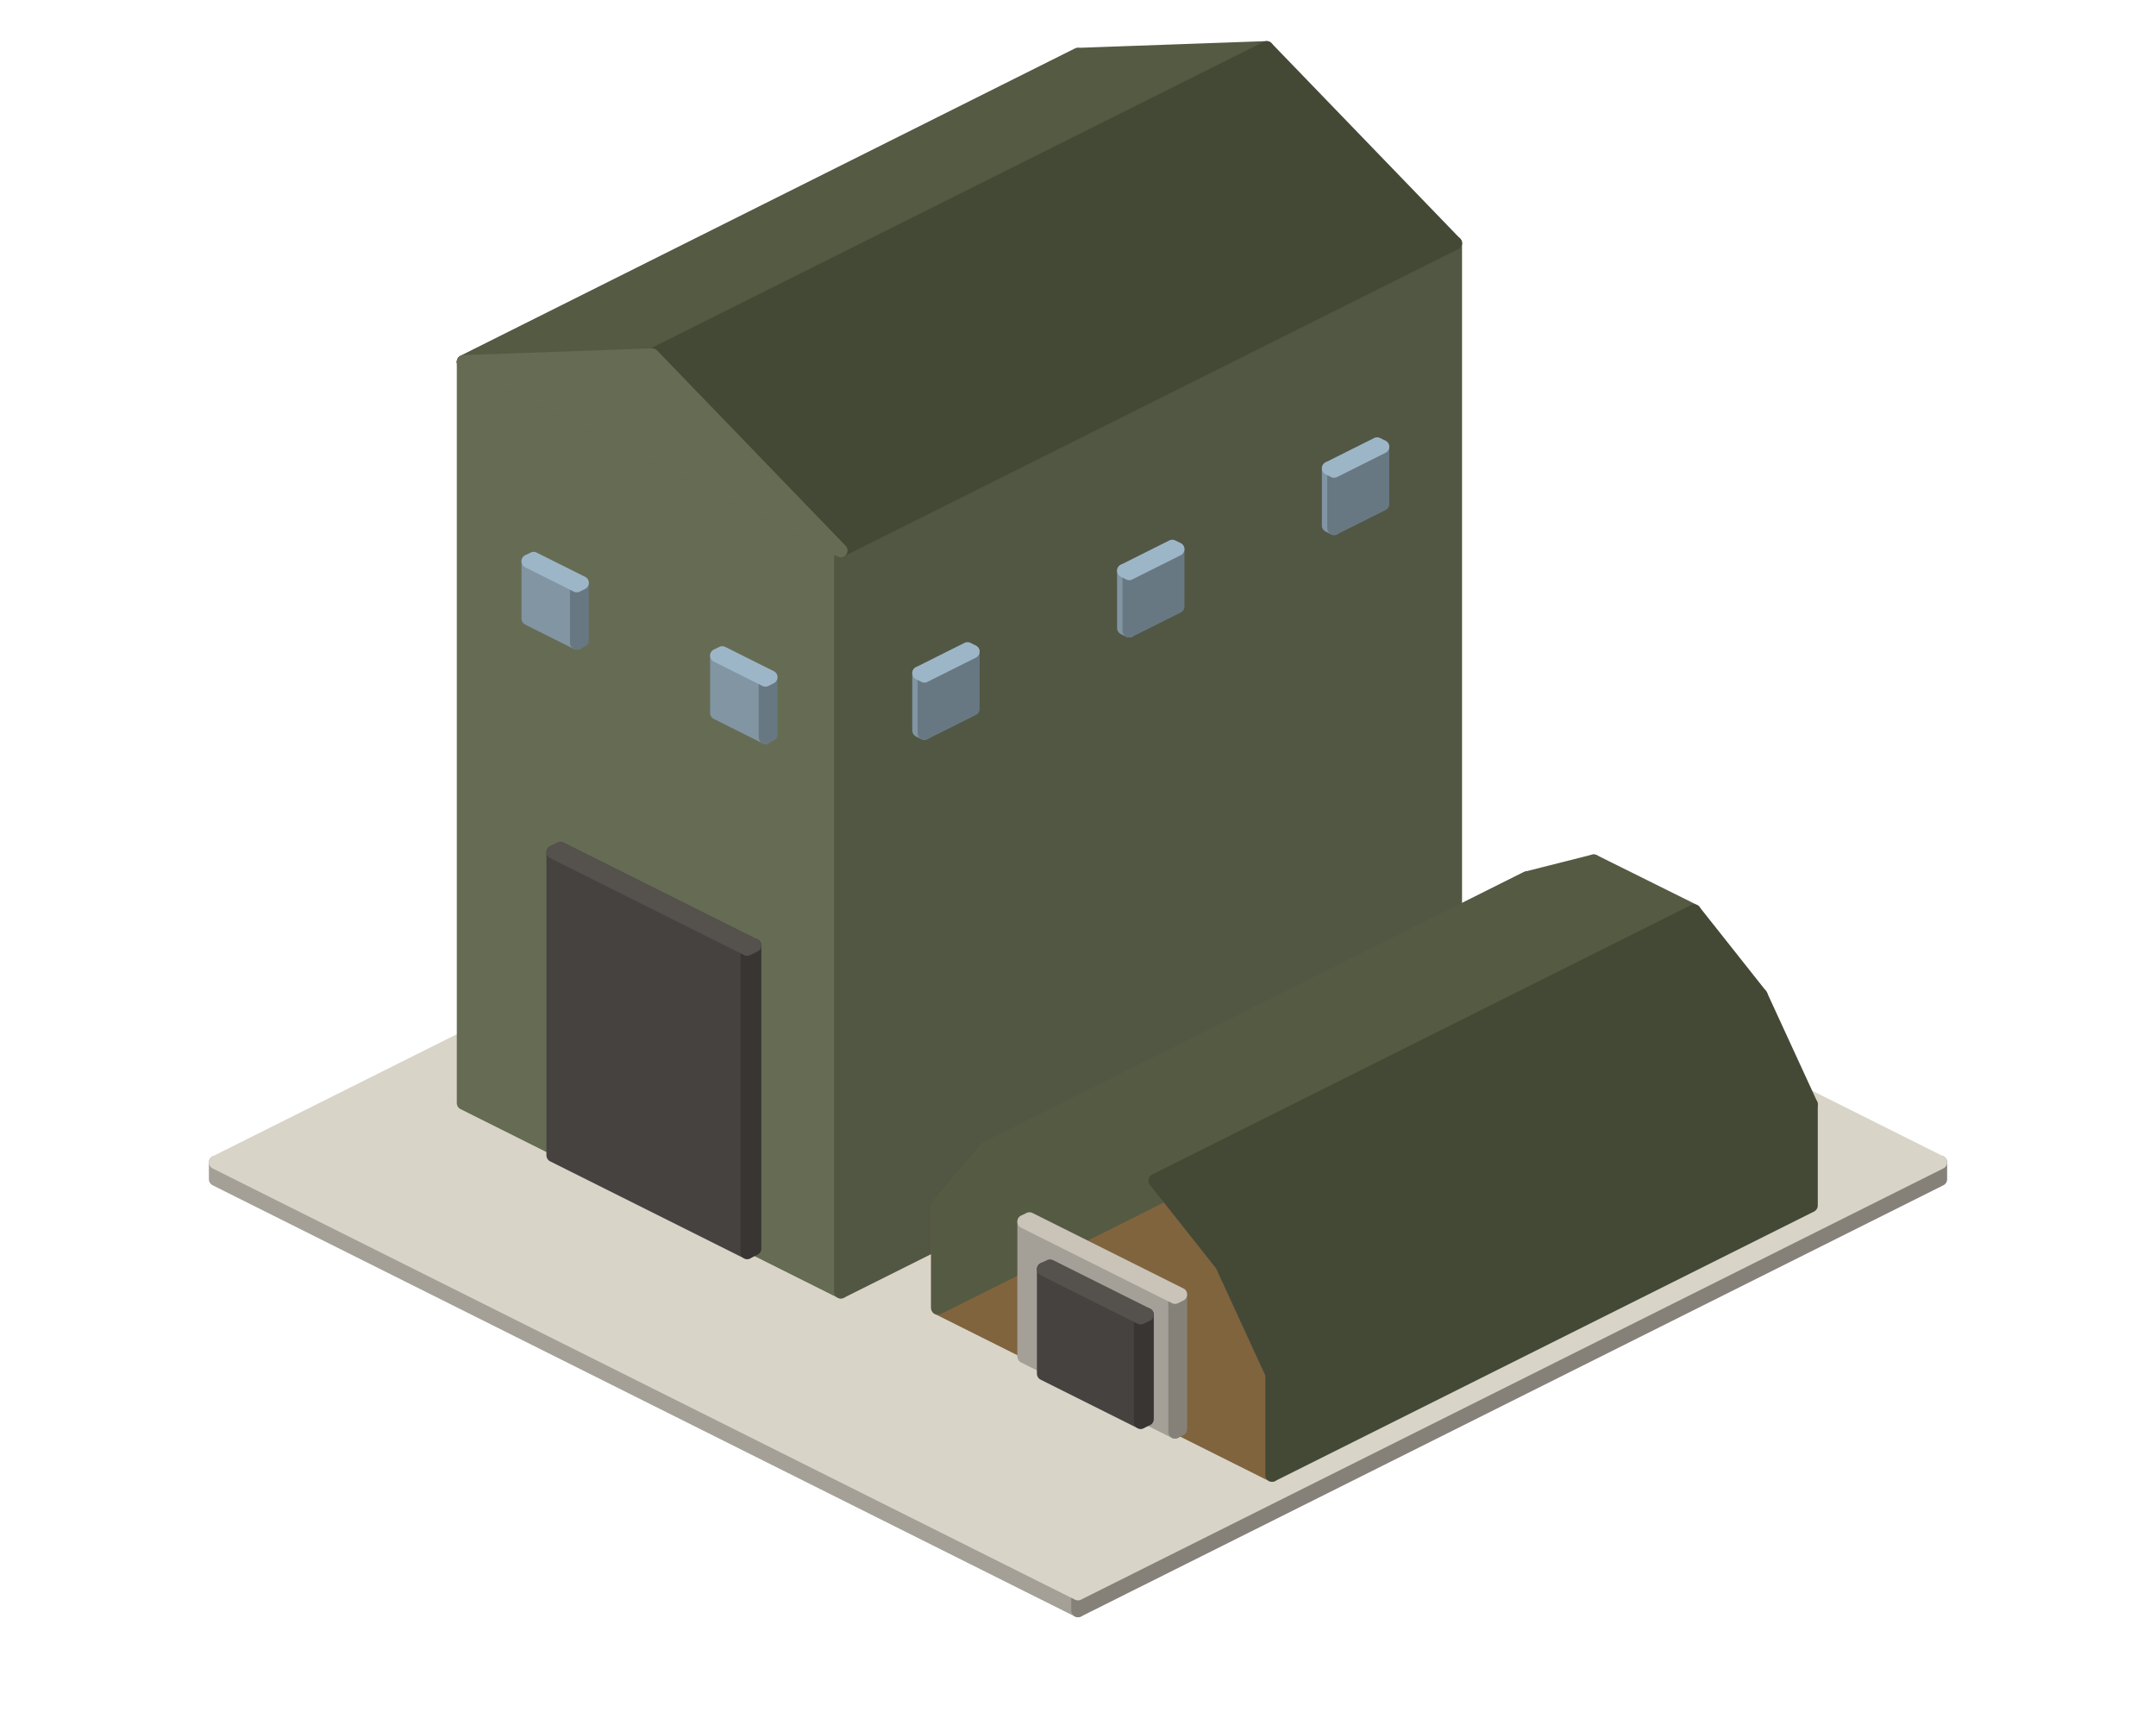
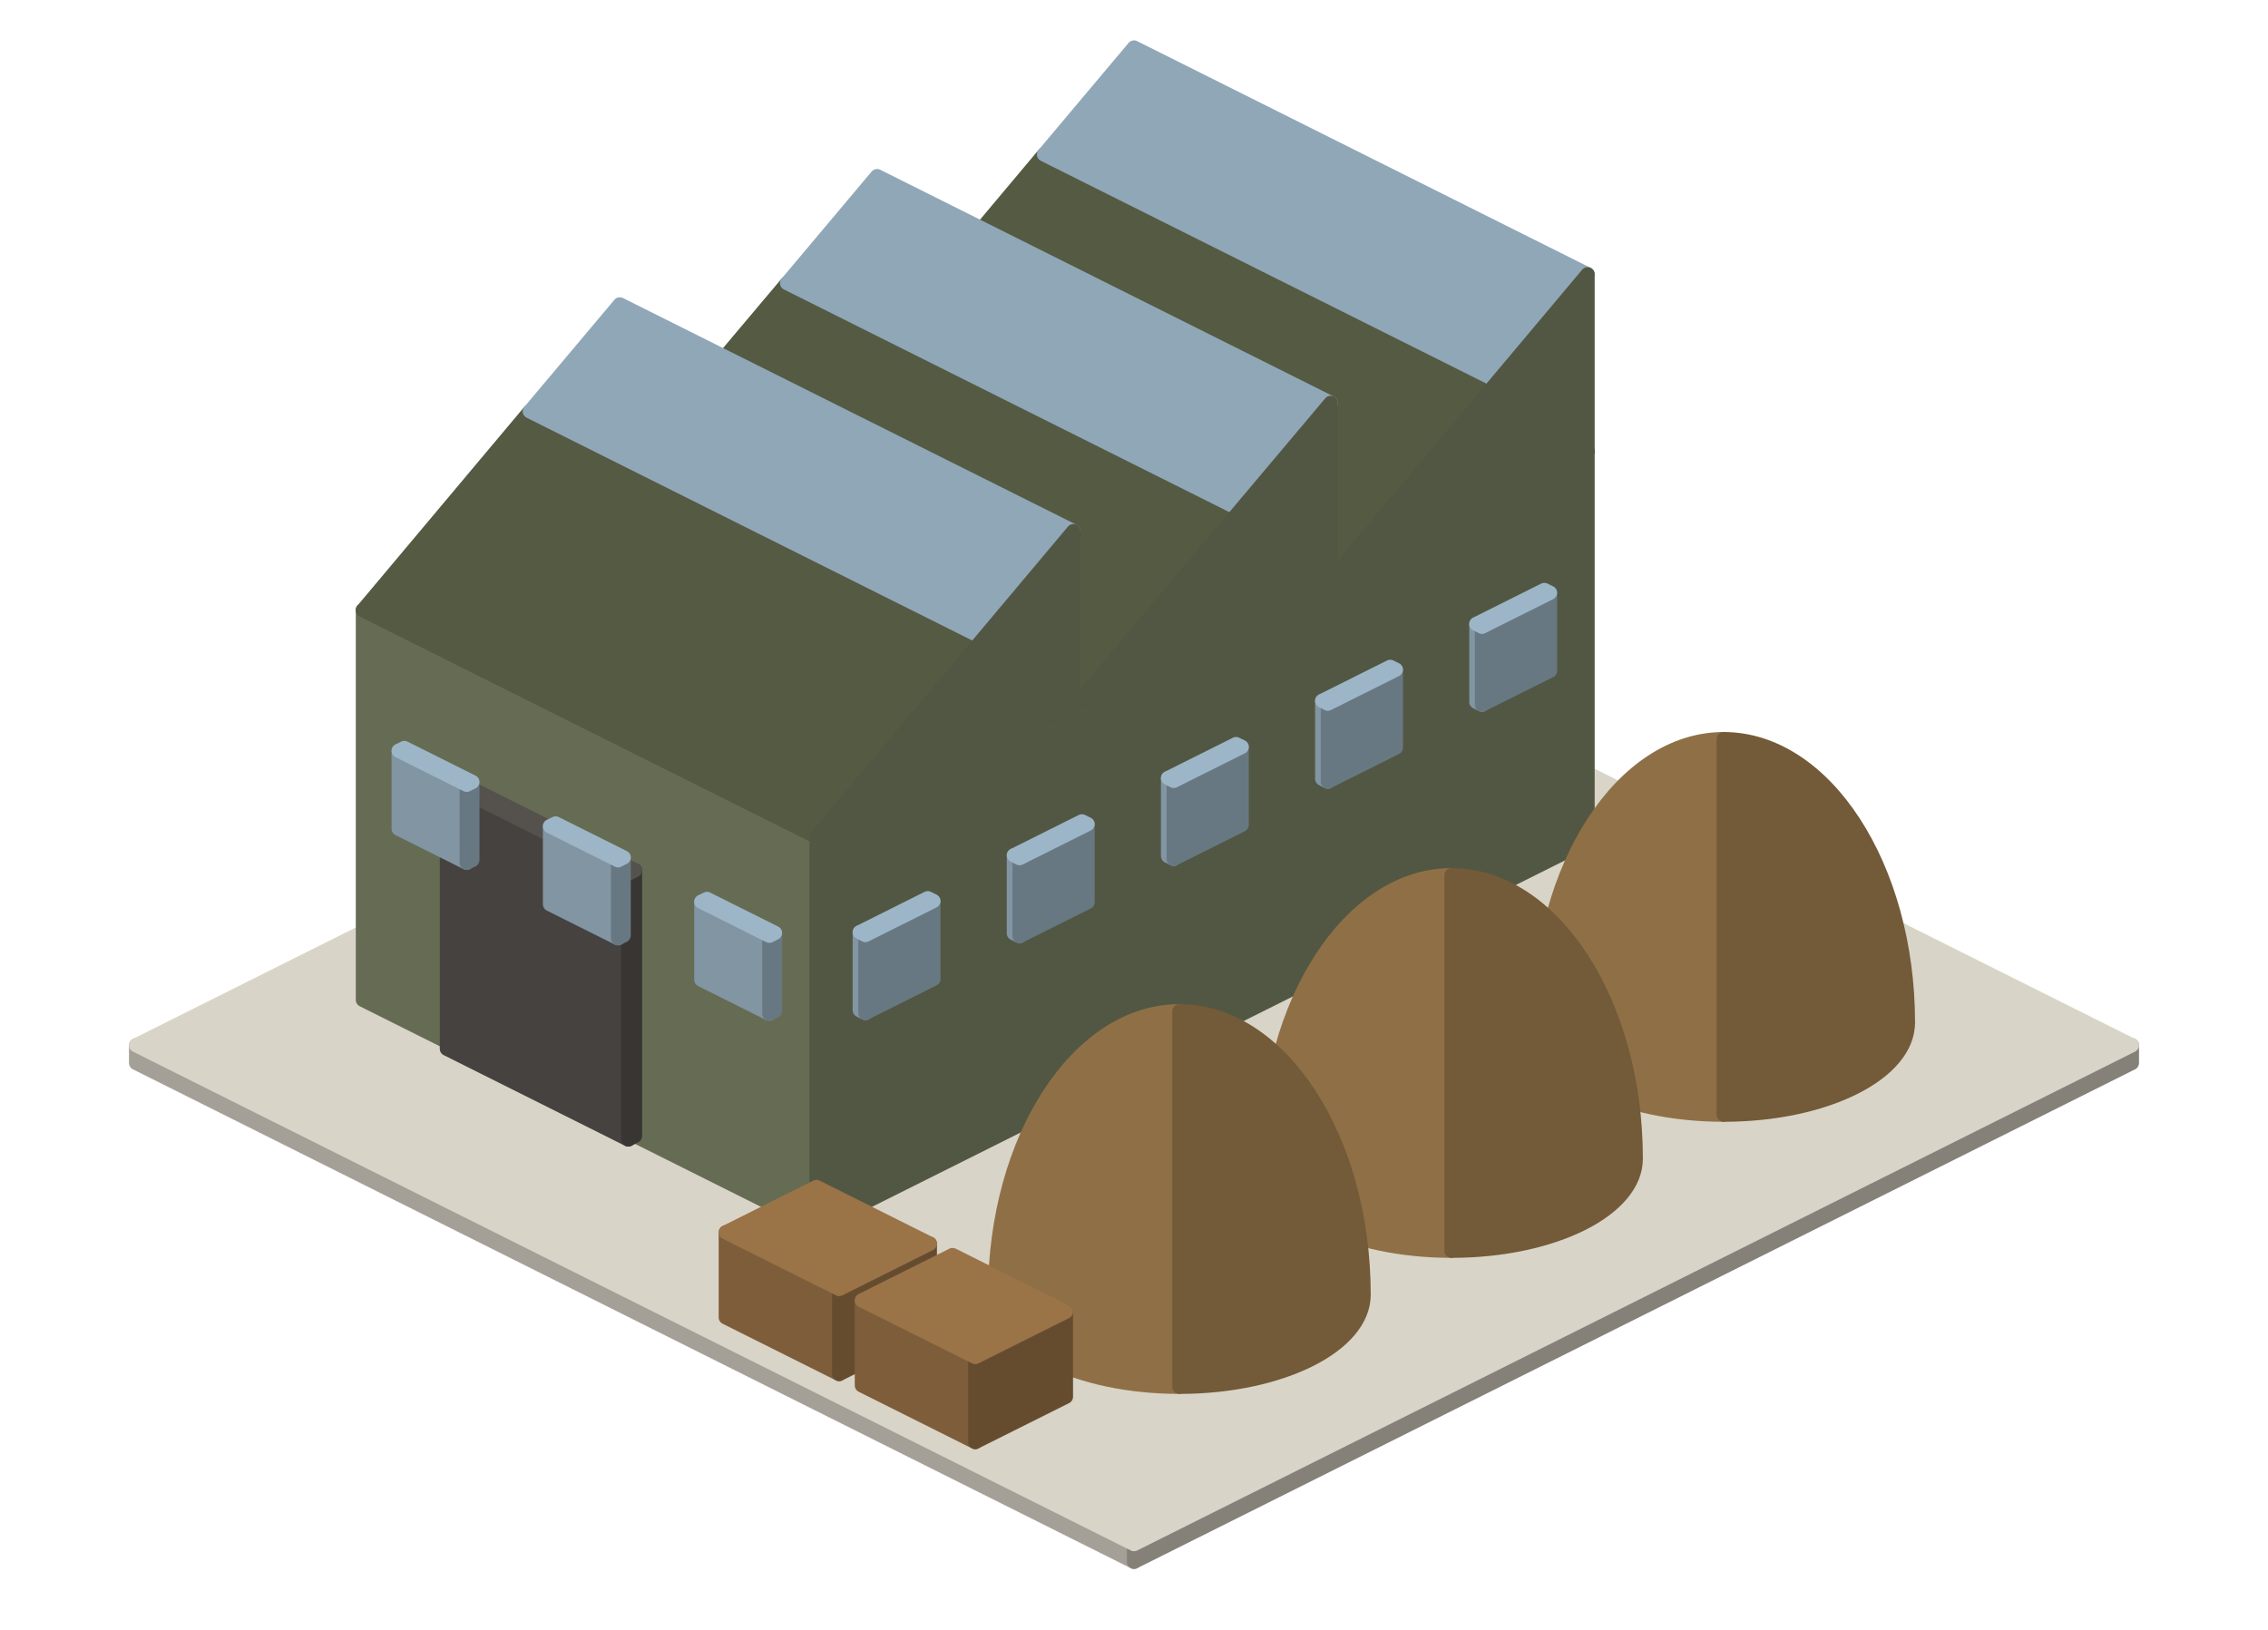
- <svg xmlns="http://www.w3.org/2000/svg" width="64" height="51" viewBox="0 0 64 51">
-   <g transform="translate(0 19)" stroke-linejoin="round" stroke-width="0.4">
-     <polygon points="6.40,16.00 32.00,28.80 32.00,28.30 6.40,15.50" fill="#a5a097" stroke="#a5a097" />
-     <polygon points="57.60,16.00 32.00,28.80 32.00,28.30 57.60,15.50" fill="#858179" stroke="#858179" />
-     <polygon points="32.00,2.70 57.60,15.50 32.00,28.30 6.40,15.50" fill="#d9d4c8" stroke="#d9d4c8" />
-     <polygon points="13.76,13.74 24.96,19.34 24.96,-2.66 13.76,-8.26" fill="#666c54" stroke="#666c54" />
-     <polygon points="43.20,10.22 24.96,19.34 24.96,-2.66 43.20,-11.78" fill="#525743" stroke="#525743" />
-     <polygon points="32.00,-17.38 43.20,-11.78 24.96,-2.66 13.76,-8.26" fill="#5c6249" stroke="#5c6249" />
-     <polygon points="32.00,-17.38 13.76,-8.26 19.36,-8.46 37.60,-17.58" fill="#555a43" stroke="#555a43" />
-     <polygon points="43.20,-11.78 24.96,-2.66 19.36,-8.46 37.60,-17.58" fill="#444936" stroke="#444936" />
-     <polygon points="13.76,-8.26 24.96,-2.66 19.36,-8.46" fill="#666c54" stroke="#666c54" />
-     <polygon points="39.44,-3.40 39.60,-3.32 39.60,-5.02 39.44,-5.10" fill="#8195a3" stroke="#8195a3" />
-     <polygon points="41.04,-4.04 39.60,-3.32 39.60,-5.02 41.04,-5.74" fill="#687883" stroke="#687883" />
-     <polygon points="40.88,-5.82 41.04,-5.74 39.60,-5.02 39.44,-5.10" fill="#9db6c7" stroke="#9db6c7" />
-     <polygon points="33.36,-0.36 33.52,-0.28 33.52,-1.98 33.36,-2.06" fill="#8195a3" stroke="#8195a3" />
-     <polygon points="34.96,-1.00 33.52,-0.28 33.52,-1.98 34.96,-2.70" fill="#687883" stroke="#687883" />
-     <polygon points="34.80,-2.78 34.96,-2.70 33.52,-1.98 33.36,-2.06" fill="#9db6c7" stroke="#9db6c7" />
-     <polygon points="16.42,15.29 22.18,18.17 22.18,9.17 16.42,6.29" fill="#46423f" stroke="#46423f" />
-     <polygon points="22.40,18.06 22.18,18.17 22.18,9.17 22.40,9.06" fill="#383533" stroke="#383533" />
-     <polygon points="16.64,6.18 22.40,9.06 22.18,9.17 16.42,6.29" fill="#55514d" stroke="#55514d" />
-     <polygon points="15.68,-0.64 17.12,0.08 17.12,-1.62 15.68,-2.34" fill="#8195a3" stroke="#8195a3" />
-     <polygon points="17.28,0.00 17.12,0.08 17.12,-1.62 17.28,-1.70" fill="#687883" stroke="#687883" />
-     <polygon points="15.84,-2.42 17.28,-1.70 17.12,-1.62 15.68,-2.34" fill="#9db6c7" stroke="#9db6c7" />
-     <polygon points="27.28,2.68 27.44,2.76 27.44,1.06 27.28,0.98" fill="#8195a3" stroke="#8195a3" />
-     <polygon points="28.88,2.04 27.44,2.76 27.44,1.06 28.88,0.34" fill="#687883" stroke="#687883" />
-     <polygon points="28.72,0.26 28.88,0.34 27.44,1.06 27.28,0.98" fill="#9db6c7" stroke="#9db6c7" />
-     <polygon points="21.28,2.16 22.72,2.88 22.72,1.18 21.28,0.46" fill="#8195a3" stroke="#8195a3" />
-     <polygon points="22.88,2.80 22.72,2.88 22.72,1.18 22.88,1.10" fill="#687883" stroke="#687883" />
-     <polygon points="21.44,0.38 22.88,1.10 22.72,1.18 21.28,0.46" fill="#9db6c7" stroke="#9db6c7" />
-     <polygon points="27.84,19.82 27.84,16.82 29.33,15.06 31.31,14.56 34.29,16.04 36.27,18.54 37.76,21.78 37.76,24.78" fill="#7f643e" stroke="#7f643e" />
-     <polygon points="43.84,11.82 43.84,8.82 27.84,16.82 27.84,19.82" fill="#555a43" stroke="#555a43" />
-     <polygon points="43.84,8.82 45.33,7.06 29.33,15.06 27.84,16.82" fill="#555a43" stroke="#555a43" />
-     <polygon points="45.33,7.06 47.31,6.56 31.31,14.56 29.33,15.06" fill="#555a43" stroke="#555a43" />
-     <polygon points="47.31,6.56 50.29,8.04 34.29,16.04 31.31,14.56" fill="#555a43" stroke="#555a43" />
-     <polygon points="50.29,8.04 52.27,10.54 36.27,18.54 34.29,16.04" fill="#444936" stroke="#444936" />
-     <polygon points="52.27,10.54 53.76,13.78 37.76,21.78 36.27,18.54" fill="#444936" stroke="#444936" />
-     <polygon points="53.76,13.78 53.76,16.78 37.76,24.78 37.76,21.78" fill="#444936" stroke="#444936" />
-     <polygon points="30.40,21.26 34.88,23.50 34.88,19.50 30.40,17.26" fill="#a5a097" stroke="#a5a097" />
-     <polygon points="35.04,23.42 34.88,23.50 34.88,19.50 35.04,19.42" fill="#858179" stroke="#858179" />
-     <polygon points="30.56,17.18 35.04,19.42 34.88,19.50 30.40,17.26" fill="#c9c3b8" stroke="#c9c3b8" />
-     <polygon points="30.98,21.77 33.86,23.21 33.86,20.11 30.98,18.67" fill="#46423f" stroke="#46423f" />
-     <polygon points="34.05,23.12 33.86,23.21 33.86,20.11 34.05,20.02" fill="#383533" stroke="#383533" />
-     <polygon points="31.17,18.58 34.05,20.02 33.86,20.11 30.98,18.67" fill="#55514d" stroke="#55514d" />
+ <svg xmlns="http://www.w3.org/2000/svg" width="64" height="46" viewBox="0 0 64 46">
+   <g transform="translate(0 14)" stroke-linejoin="round" stroke-width="0.4">
+     <polygon points="3.84,16.00 32.00,30.08 32.00,29.58 3.84,15.50" fill="#a5a097" stroke="#a5a097" />
+     <polygon points="60.16,16.00 32.00,30.08 32.00,29.58 60.16,15.50" fill="#858179" stroke="#858179" />
+     <polygon points="32.00,1.42 60.16,15.50 32.00,29.58 3.84,15.50" fill="#d9d4c8" stroke="#d9d4c8" />
+     <polygon points="10.24,14.22 23.04,20.62 23.04,9.62 10.24,3.22" fill="#666c54" stroke="#666c54" />
+     <polygon points="44.80,9.74 23.04,20.62 23.04,9.62 44.80,-1.26" fill="#525743" stroke="#525743" />
+     <polygon points="32.00,-7.66 44.80,-1.26 23.04,9.62 10.24,3.22" fill="#5c6249" stroke="#5c6249" />
+     <polygon points="24.75,-4.03 37.55,2.37 42.26,-3.24 29.46,-9.64" fill="#555a43" stroke="#555a43" />
+     <polygon points="29.46,-9.64 42.26,-3.24 44.80,-6.26 32.00,-12.66" fill="#90a7b7" stroke="#90a7b7" />
+     <polygon points="44.80,-1.26 37.55,2.37 44.80,-6.26" fill="#525743" stroke="#525743" />
+     <polygon points="41.66,5.81 41.82,5.89 41.82,3.69 41.66,3.61" fill="#8195a3" stroke="#8195a3" />
+     <polygon points="43.74,4.93 41.82,5.89 41.82,3.69 43.74,2.73" fill="#687883" stroke="#687883" />
+     <polygon points="43.58,2.65 43.74,2.73 41.82,3.69 41.66,3.61" fill="#9db6c7" stroke="#9db6c7" />
+     <polygon points="17.49,-0.41 30.29,5.99 35.01,0.39 22.21,-6.01" fill="#555a43" stroke="#555a43" />
+     <polygon points="22.21,-6.01 35.01,0.39 37.55,-2.63 24.75,-9.03" fill="#90a7b7" stroke="#90a7b7" />
+     <polygon points="37.55,2.37 30.29,5.99 37.55,-2.63" fill="#525743" stroke="#525743" />
+     <polygon points="37.31,7.98 37.47,8.06 37.47,5.86 37.31,5.78" fill="#8195a3" stroke="#8195a3" />
+     <polygon points="39.39,7.10 37.47,8.06 37.47,5.86 39.39,4.90" fill="#687883" stroke="#687883" />
+     <polygon points="39.23,4.82 39.39,4.90 37.47,5.86 37.31,5.78" fill="#9db6c7" stroke="#9db6c7" />
+     <polygon points="32.96,10.16 33.12,10.24 33.12,8.04 32.96,7.96" fill="#8195a3" stroke="#8195a3" />
+     <polygon points="35.04,9.28 33.12,10.24 33.12,8.04 35.04,7.08" fill="#687883" stroke="#687883" />
+     <polygon points="34.88,7.00 35.04,7.08 33.12,8.04 32.96,7.96" fill="#9db6c7" stroke="#9db6c7" />
+     <polygon points="50.56,17.10 50.72,17.18 50.72,13.78 50.56,13.70" fill="#2b2c30" stroke="#2b2c30" />
+     <polygon points="53.28,15.90 50.72,17.18 50.72,13.78 53.28,12.50" fill="#222426" stroke="#222426" />
+     <polygon points="53.12,12.42 53.28,12.50 50.72,13.78 50.56,13.70" fill="#34363a" stroke="#34363a" />
+     <path d="M 43.44 14.86 C 43.44 10.46 45.78 6.86 48.64 6.86 L 48.64 17.46 A 5.20 2.60 0 0 1 43.44 14.86 Z" fill="#8f7046" stroke="#8f7046" />
+     <path d="M 53.84 14.86 C 53.84 10.46 51.50 6.86 48.64 6.86 L 48.64 17.46 A 5.20 2.60 0 0 0 53.84 14.86 Z" fill="#735a38" stroke="#735a38" />
+     <polygon points="12.61,15.60 17.73,18.16 17.73,10.66 12.61,8.10" fill="#46423f" stroke="#46423f" />
+     <polygon points="17.92,18.06 17.73,18.16 17.73,10.66 17.92,10.56" fill="#383533" stroke="#383533" />
+     <polygon points="12.80,8.00 17.92,10.56 17.73,10.66 12.61,8.10" fill="#55514d" stroke="#55514d" />
+     <polygon points="11.25,9.39 13.17,10.35 13.17,8.15 11.25,7.19" fill="#8195a3" stroke="#8195a3" />
+     <polygon points="13.33,10.27 13.17,10.35 13.17,8.15 13.33,8.07" fill="#687883" stroke="#687883" />
+     <polygon points="11.41,7.11 13.33,8.07 13.17,8.15 11.25,7.19" fill="#9db6c7" stroke="#9db6c7" />
+     <polygon points="15.52,11.52 17.44,12.48 17.44,10.28 15.52,9.32" fill="#8195a3" stroke="#8195a3" />
+     <polygon points="17.60,12.40 17.44,12.48 17.44,10.28 17.60,10.20" fill="#687883" stroke="#687883" />
+     <polygon points="15.68,9.24 17.60,10.20 17.44,10.28 15.52,9.32" fill="#9db6c7" stroke="#9db6c7" />
+     <polygon points="19.79,13.65 21.71,14.61 21.71,12.41 19.79,11.45" fill="#8195a3" stroke="#8195a3" />
+     <polygon points="21.87,14.53 21.71,14.61 21.71,12.41 21.87,12.33" fill="#687883" stroke="#687883" />
+     <polygon points="19.95,11.37 21.87,12.33 21.71,12.41 19.79,11.45" fill="#9db6c7" stroke="#9db6c7" />
+     <polygon points="10.24,3.22 23.04,9.62 27.75,4.01 14.95,-2.39" fill="#555a43" stroke="#555a43" />
+     <polygon points="14.95,-2.39 27.75,4.01 30.29,0.99 17.49,-5.41" fill="#90a7b7" stroke="#90a7b7" />
+     <polygon points="30.29,5.99 23.04,9.62 30.29,0.99" fill="#525743" stroke="#525743" />
+     <polygon points="28.61,12.34 28.77,12.42 28.77,10.22 28.61,10.14" fill="#8195a3" stroke="#8195a3" />
+     <polygon points="30.69,11.46 28.77,12.42 28.77,10.22 30.69,9.26" fill="#687883" stroke="#687883" />
+     <polygon points="30.53,9.18 30.69,9.26 28.77,10.22 28.61,10.14" fill="#9db6c7" stroke="#9db6c7" />
+     <polygon points="24.26,14.51 24.42,14.59 24.42,12.39 24.26,12.31" fill="#8195a3" stroke="#8195a3" />
+     <polygon points="26.34,13.63 24.42,14.59 24.42,12.39 26.34,11.43" fill="#687883" stroke="#687883" />
+     <polygon points="26.18,11.35 26.34,11.43 24.42,12.39 24.26,12.31" fill="#9db6c7" stroke="#9db6c7" />
+     <polygon points="42.88,20.94 43.04,21.02 43.04,17.62 42.88,17.54" fill="#2b2c30" stroke="#2b2c30" />
+     <polygon points="45.60,19.74 43.04,21.02 43.04,17.62 45.60,16.34" fill="#222426" stroke="#222426" />
+     <polygon points="45.44,16.26 45.60,16.34 43.04,17.62 42.88,17.54" fill="#34363a" stroke="#34363a" />
+     <path d="M 35.76 18.70 C 35.76 14.30 38.10 10.70 40.96 10.70 L 40.96 21.30 A 5.20 2.60 0 0 1 35.76 18.70 Z" fill="#8f7046" stroke="#8f7046" />
+     <path d="M 46.16 18.70 C 46.16 14.30 43.82 10.70 40.96 10.70 L 40.96 21.30 A 5.20 2.60 0 0 0 46.16 18.70 Z" fill="#735a38" stroke="#735a38" />
+     <polygon points="35.20,24.78 35.36,24.86 35.36,21.46 35.20,21.38" fill="#2b2c30" stroke="#2b2c30" />
+     <polygon points="37.92,23.58 35.36,24.86 35.36,21.46 37.92,20.18" fill="#222426" stroke="#222426" />
+     <polygon points="37.76,20.10 37.92,20.18 35.36,21.46 35.20,21.38" fill="#34363a" stroke="#34363a" />
+     <path d="M 28.08 22.54 C 28.08 18.14 30.42 14.54 33.28 14.54 L 33.28 25.14 A 5.20 2.60 0 0 1 28.08 22.54 Z" fill="#8f7046" stroke="#8f7046" />
+     <path d="M 38.48 22.54 C 38.48 18.14 36.14 14.54 33.28 14.54 L 33.28 25.14 A 5.20 2.60 0 0 0 38.48 22.54 Z" fill="#735a38" stroke="#735a38" />
+     <polygon points="20.48,23.18 23.68,24.78 23.68,22.38 20.48,20.78" fill="#7e5e3a" stroke="#7e5e3a" />
+     <polygon points="26.24,23.50 23.68,24.78 23.68,22.38 26.24,21.10" fill="#664c2f" stroke="#664c2f" />
+     <polygon points="23.04,19.50 26.24,21.10 23.68,22.38 20.48,20.78" fill="#9a7347" stroke="#9a7347" />
+     <polygon points="24.32,25.10 27.52,26.70 27.52,24.30 24.32,22.70" fill="#7e5e3a" stroke="#7e5e3a" />
+     <polygon points="30.08,25.42 27.52,26.70 27.52,24.30 30.08,23.02" fill="#664c2f" stroke="#664c2f" />
+     <polygon points="26.88,21.42 30.08,23.02 27.52,24.30 24.32,22.70" fill="#9a7347" stroke="#9a7347" />
  </g>
</svg>
